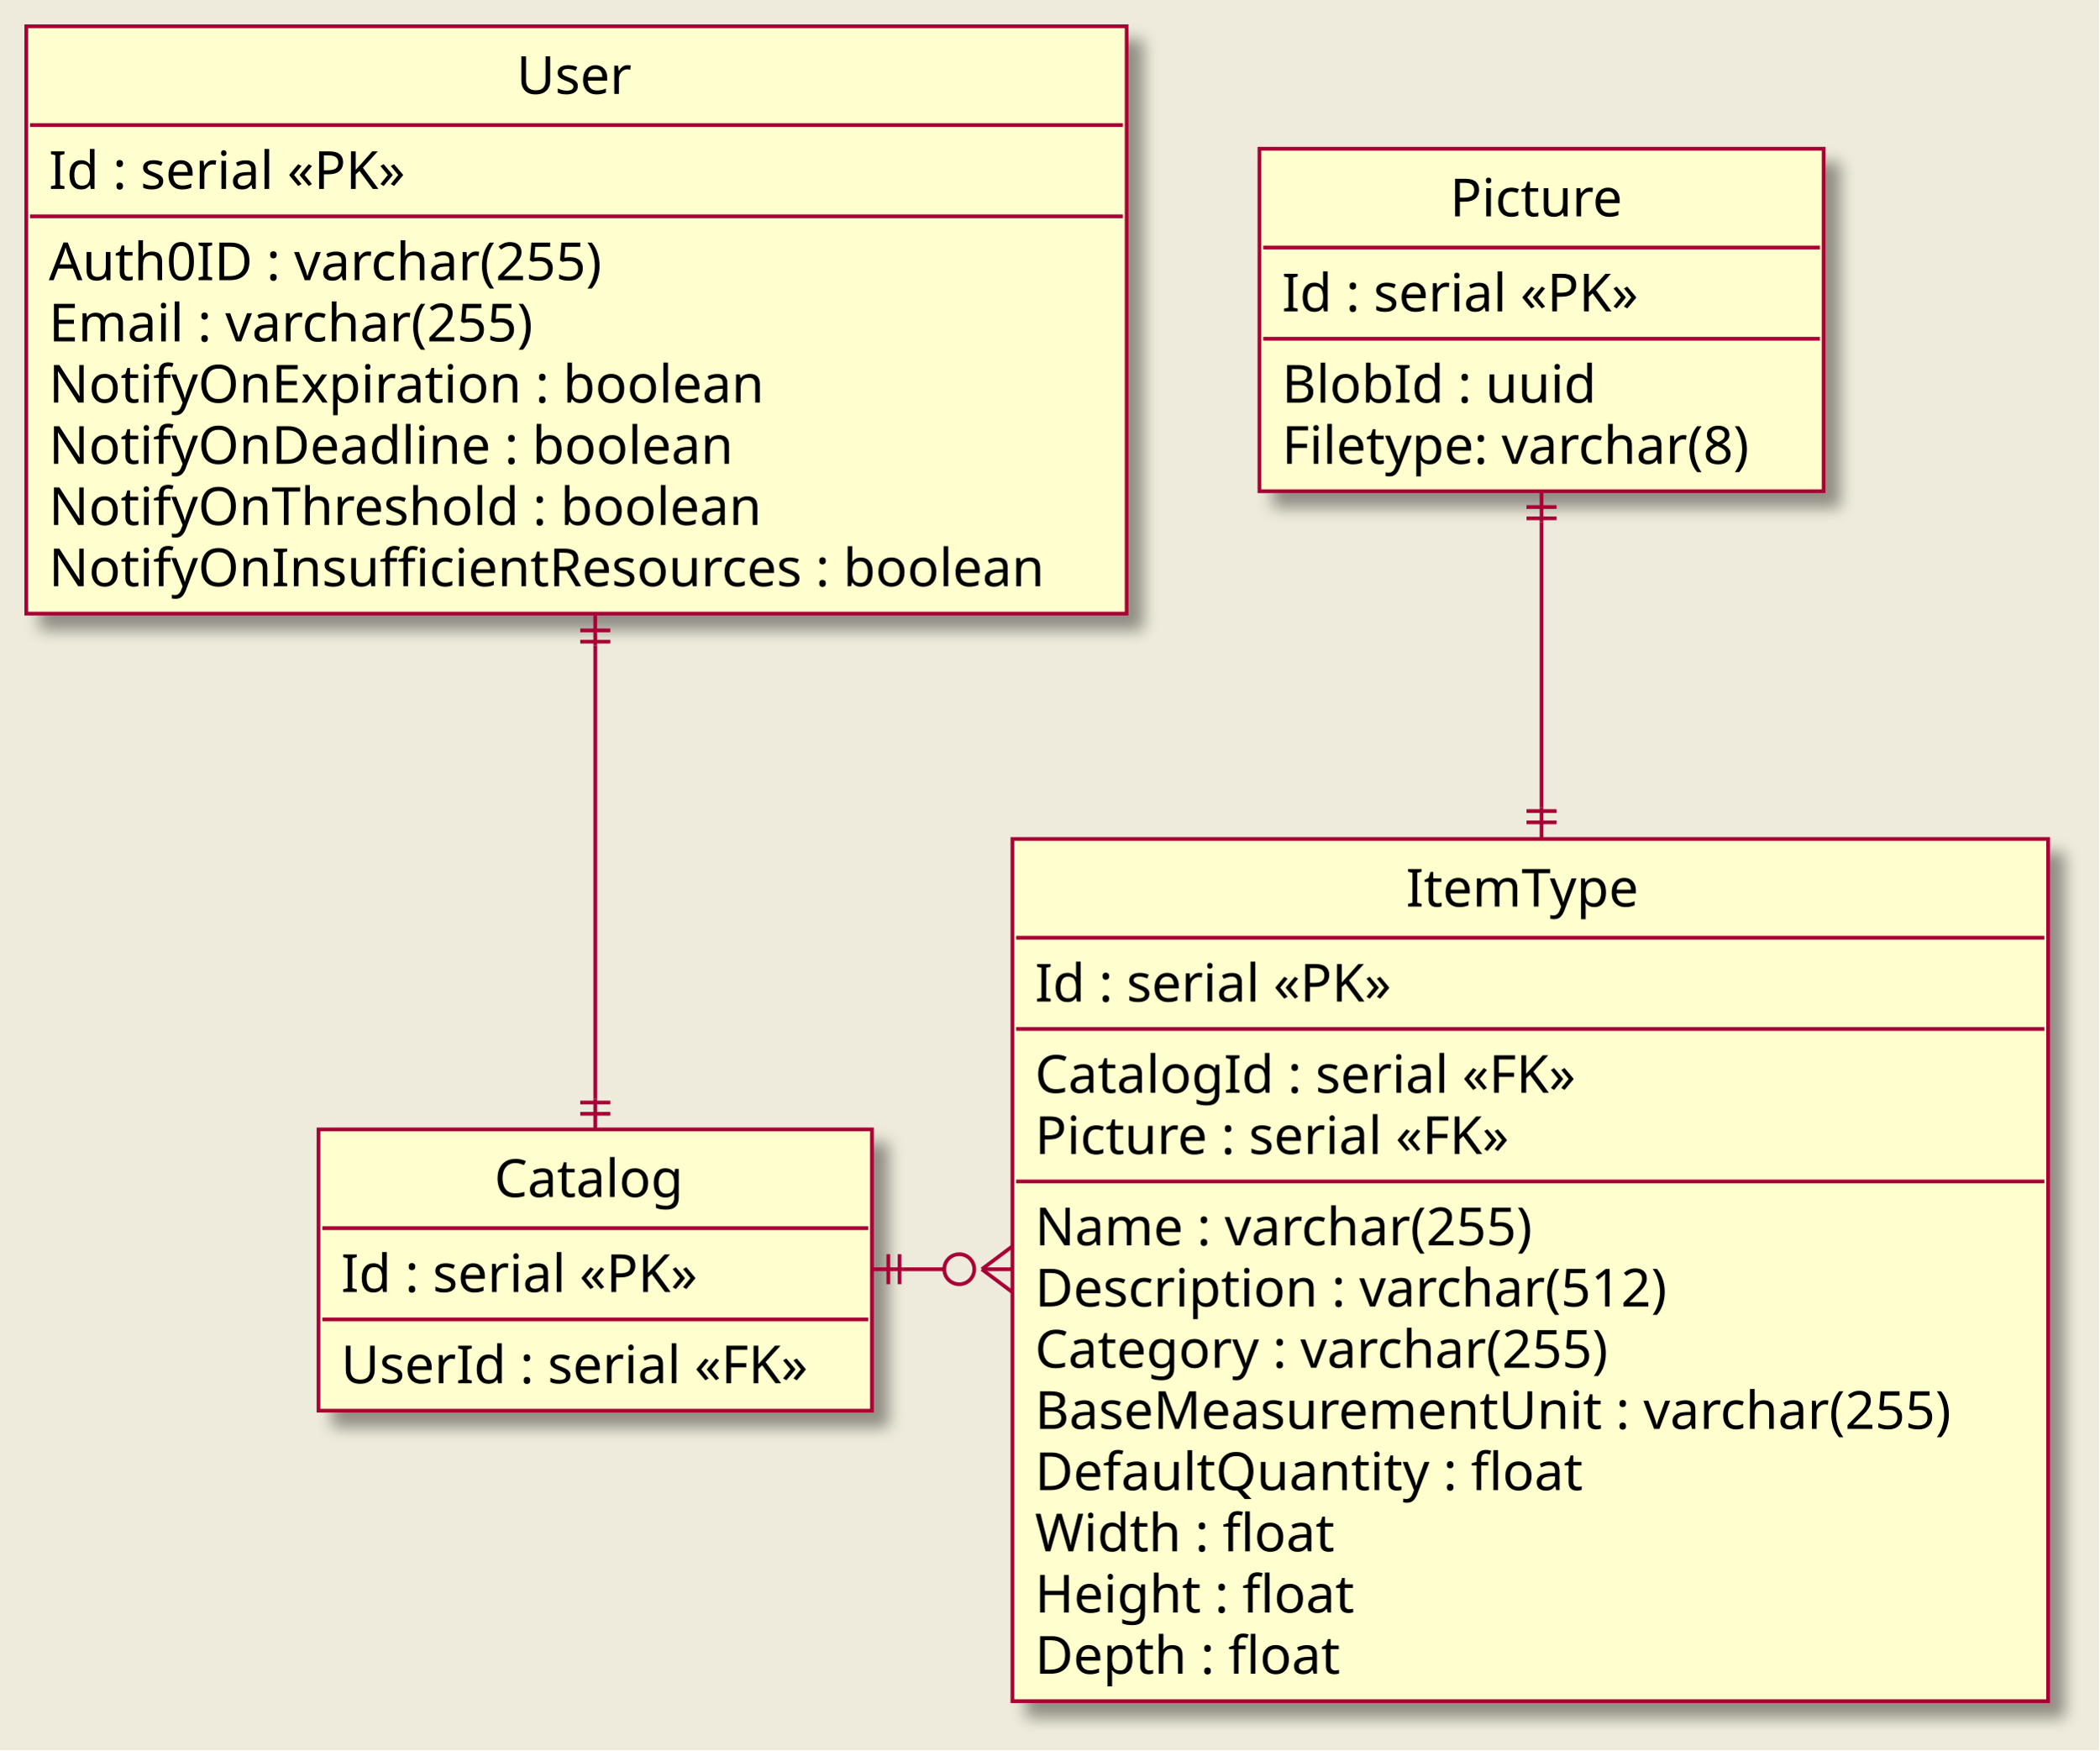
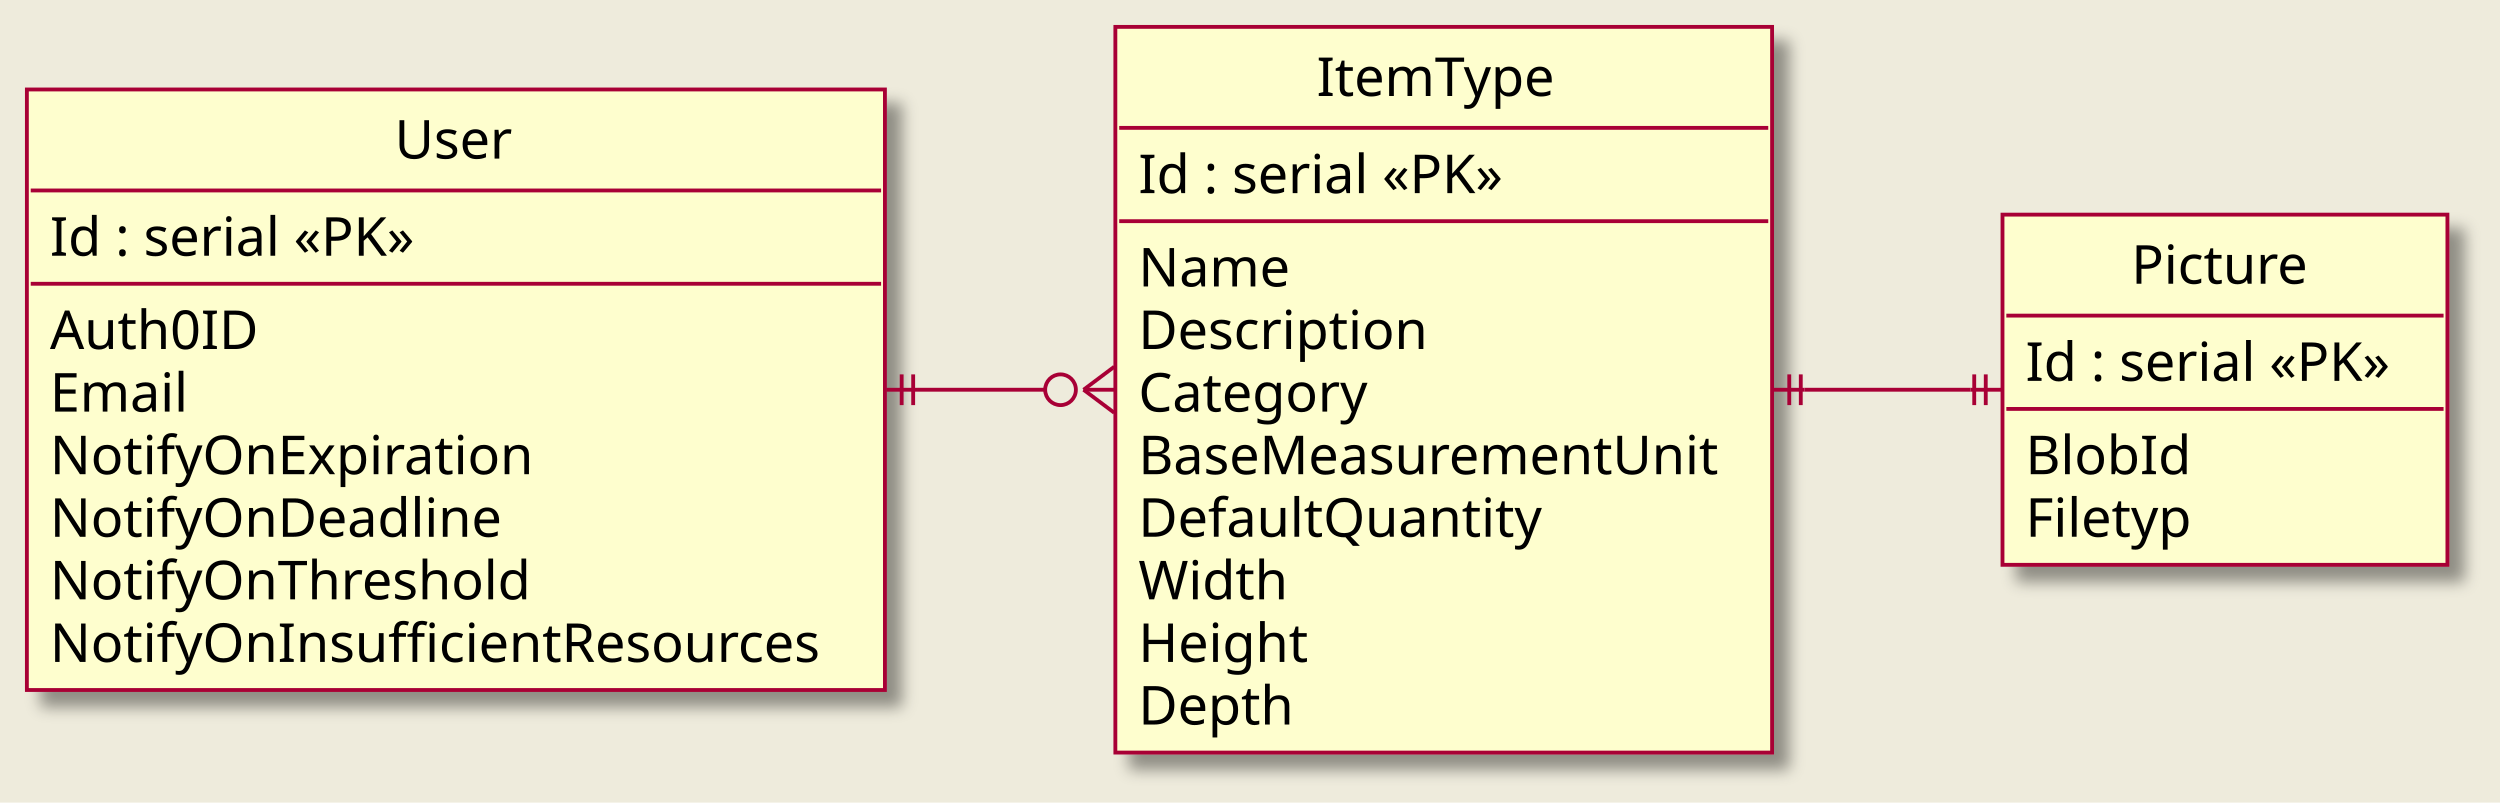
- <svg xmlns="http://www.w3.org/2000/svg" contentStyleType="text/css" data-diagram-type="CLASS" height="466px" preserveAspectRatio="none" style="width:559px;height:466px;background:#EEEBDC;" version="1.1" viewBox="0 0 559 466" width="559px" zoomAndPan="magnify">
+ <svg xmlns="http://www.w3.org/2000/svg" contentStyleType="text/css" data-diagram-type="CLASS" height="209px" preserveAspectRatio="none" style="width:651px;height:209px;background:#EEEBDC;" version="1.1" viewBox="0 0 651 209" width="651px" zoomAndPan="magnify">
  <defs>
-     <filter height="300%" id="f1o40xtcs7rka0" width="300%" x="-1" y="-1">
+     <filter height="300%" id="fhmtkjxrdt0al" width="300%" x="-1" y="-1">
      <feGaussianBlur result="blurOut" stdDeviation="2" />
      <feColorMatrix in="blurOut" result="blurOut2" type="matrix" values="0 0 0 0 0 0 0 0 0 0 0 0 0 0 0 0 0 0 .4 0" />
      <feOffset dx="4" dy="4" in="blurOut2" result="blurOut3" />
      <feBlend in="SourceGraphic" in2="blurOut3" mode="normal" />
    </filter>
  </defs>
  <g>
-     <rect fill="#EEEBDC" height="466" style="stroke:none;stroke-width:1;" width="559" x="0" y="0" />
+     <rect fill="#EEEBDC" height="209" style="stroke:none;stroke-width:1;" width="651" x="0" y="0" />
    <g class="entity" data-entity="User" data-source-line="7" data-uid="ent0002" id="entity_User">
-       <rect fill="#FEFECE" filter="url(#f1o40xtcs7rka0)" height="156.375" style="stroke:#A80036;stroke-width:1;" width="293.025" x="7" y="7" />
-       <text fill="#000000" font-family="sans-serif" font-size="14" lengthAdjust="spacing" textLength="31.91" x="137.558" y="24.995">User</text>
-       <line style="stroke:#A80036;stroke-width:1;" x1="8" x2="299.025" y1="33.297" y2="33.297" />
-       <text fill="#000000" font-family="sans-serif" font-size="14" lengthAdjust="spacing" textLength="103.858" x="13" y="50.292">Id : serial «PK»</text>
-       <line style="stroke:#A80036;stroke-width:1;" x1="8" x2="299.025" y1="57.594" y2="57.594" />
-       <text fill="#000000" font-family="sans-serif" font-size="14" lengthAdjust="spacing" textLength="161.417" x="13" y="74.589">Auth0ID : varchar(255)</text>
-       <text fill="#000000" font-family="sans-serif" font-size="14" lengthAdjust="spacing" textLength="143.63" x="13" y="90.886">Email : varchar(255)</text>
-       <text fill="#000000" font-family="sans-serif" font-size="14" lengthAdjust="spacing" textLength="202.173" x="13" y="107.183">NotifyOnExpiration : boolean</text>
-       <text fill="#000000" font-family="sans-serif" font-size="14" lengthAdjust="spacing" textLength="193.238" x="13" y="123.48">NotifyOnDeadline : boolean</text>
-       <text fill="#000000" font-family="sans-serif" font-size="14" lengthAdjust="spacing" textLength="200.416" x="13" y="139.776">NotifyOnThreshold : boolean</text>
-       <text fill="#000000" font-family="sans-serif" font-size="14" lengthAdjust="spacing" textLength="281.025" x="13" y="156.073">NotifyOnInsufficientResources : boolean</text>
+       <rect fill="#FEFECE" filter="url(#fhmtkjxrdt0al)" height="156.375" style="stroke:#A80036;stroke-width:1;" width="223.435" x="7" y="23.3" />
+       <text fill="#000000" font-family="sans-serif" font-size="14" lengthAdjust="spacing" textLength="31.91" x="102.763" y="41.295">User</text>
+       <line style="stroke:#A80036;stroke-width:1;" x1="8" x2="229.435" y1="49.597" y2="49.597" />
+       <text fill="#000000" font-family="sans-serif" font-size="14" lengthAdjust="spacing" textLength="103.858" x="13" y="66.592">Id : serial «PK»</text>
+       <line style="stroke:#A80036;stroke-width:1;" x1="8" x2="229.435" y1="73.894" y2="73.894" />
+       <text fill="#000000" font-family="sans-serif" font-size="14" lengthAdjust="spacing" textLength="56.629" x="13" y="90.889">Auth0ID</text>
+       <text fill="#000000" font-family="sans-serif" font-size="14" lengthAdjust="spacing" textLength="38.842" x="13" y="107.186">Email</text>
+       <text fill="#000000" font-family="sans-serif" font-size="14" lengthAdjust="spacing" textLength="132.583" x="13" y="123.483">NotifyOnExpiration</text>
+       <text fill="#000000" font-family="sans-serif" font-size="14" lengthAdjust="spacing" textLength="123.648" x="13" y="139.78">NotifyOnDeadline</text>
+       <text fill="#000000" font-family="sans-serif" font-size="14" lengthAdjust="spacing" textLength="130.826" x="13" y="156.076">NotifyOnThreshold</text>
+       <text fill="#000000" font-family="sans-serif" font-size="14" lengthAdjust="spacing" textLength="211.435" x="13" y="172.373">NotifyOnInsufficientResources</text>
    </g>
-     <g class="entity" data-entity="Catalog" data-source-line="18" data-uid="ent0003" id="entity_Catalog">
-       <rect fill="#FEFECE" filter="url(#f1o40xtcs7rka0)" height="74.891" style="stroke:#A80036;stroke-width:1;" width="147.379" x="84.82" y="300.71" />
-       <text fill="#000000" font-family="sans-serif" font-size="14" lengthAdjust="spacing" textLength="53.765" x="131.627" y="318.705">Catalog</text>
-       <line style="stroke:#A80036;stroke-width:1;" x1="85.82" x2="231.199" y1="327.007" y2="327.007" />
-       <text fill="#000000" font-family="sans-serif" font-size="14" lengthAdjust="spacing" textLength="103.858" x="90.82" y="344.002">Id : serial «PK»</text>
-       <line style="stroke:#A80036;stroke-width:1;" x1="85.82" x2="231.199" y1="351.304" y2="351.304" />
-       <text fill="#000000" font-family="sans-serif" font-size="14" lengthAdjust="spacing" textLength="135.379" x="90.82" y="368.299">UserId : serial «FK»</text>
+     <g class="entity" data-entity="ItemType" data-source-line="19" data-uid="ent0003" id="entity_ItemType">
+       <rect fill="#FEFECE" filter="url(#fhmtkjxrdt0al)" height="188.969" style="stroke:#A80036;stroke-width:1;" width="171.011" x="290.44" y="7" />
+       <text fill="#000000" font-family="sans-serif" font-size="14" lengthAdjust="spacing" textLength="66.206" x="342.842" y="24.995">ItemType</text>
+       <line style="stroke:#A80036;stroke-width:1;" x1="291.44" x2="460.451" y1="33.297" y2="33.297" />
+       <text fill="#000000" font-family="sans-serif" font-size="14" lengthAdjust="spacing" textLength="103.858" x="296.44" y="50.292">Id : serial «PK»</text>
+       <line style="stroke:#A80036;stroke-width:1;" x1="291.44" x2="460.451" y1="57.594" y2="57.594" />
+       <text fill="#000000" font-family="sans-serif" font-size="14" lengthAdjust="spacing" textLength="41.303" x="296.44" y="74.589">Name</text>
+       <text fill="#000000" font-family="sans-serif" font-size="14" lengthAdjust="spacing" textLength="79.734" x="296.44" y="90.886">Description</text>
+       <text fill="#000000" font-family="sans-serif" font-size="14" lengthAdjust="spacing" textLength="63.95" x="296.44" y="107.183">Category</text>
+       <text fill="#000000" font-family="sans-serif" font-size="14" lengthAdjust="spacing" textLength="159.011" x="296.44" y="123.48">BaseMeasurementUnit</text>
+       <text fill="#000000" font-family="sans-serif" font-size="14" lengthAdjust="spacing" textLength="111.651" x="296.44" y="139.776">DefaultQuantity</text>
+       <text fill="#000000" font-family="sans-serif" font-size="14" lengthAdjust="spacing" textLength="40.981" x="296.44" y="156.073">Width</text>
+       <text fill="#000000" font-family="sans-serif" font-size="14" lengthAdjust="spacing" textLength="46.279" x="296.44" y="172.37">Height</text>
+       <text fill="#000000" font-family="sans-serif" font-size="14" lengthAdjust="spacing" textLength="42.643" x="296.44" y="188.667">Depth</text>
    </g>
-     <g class="entity" data-entity="ItemType" data-source-line="24" data-uid="ent0004" id="entity_ItemType">
-       <rect fill="#FEFECE" filter="url(#f1o40xtcs7rka0)" height="229.562" style="stroke:#A80036;stroke-width:1;" width="275.799" x="269.61" y="223.38" />
-       <text fill="#000000" font-family="sans-serif" font-size="14" lengthAdjust="spacing" textLength="66.206" x="374.406" y="241.375">ItemType</text>
-       <line style="stroke:#A80036;stroke-width:1;" x1="270.61" x2="544.409" y1="249.677" y2="249.677" />
-       <text fill="#000000" font-family="sans-serif" font-size="14" lengthAdjust="spacing" textLength="103.858" x="275.61" y="266.672">Id : serial «PK»</text>
-       <line style="stroke:#A80036;stroke-width:1;" x1="270.61" x2="544.409" y1="273.974" y2="273.974" />
-       <text fill="#000000" font-family="sans-serif" font-size="14" lengthAdjust="spacing" textLength="157.233" x="275.61" y="290.969">CatalogId : serial «FK»</text>
-       <text fill="#000000" font-family="sans-serif" font-size="14" lengthAdjust="spacing" textLength="139.214" x="275.61" y="307.266">Picture : serial «FK»</text>
-       <line style="stroke:#A80036;stroke-width:1;" x1="270.61" x2="544.409" y1="314.567" y2="314.567" />
-       <text fill="#000000" font-family="sans-serif" font-size="14" lengthAdjust="spacing" textLength="146.091" x="275.61" y="331.563">Name : varchar(255)</text>
-       <text fill="#000000" font-family="sans-serif" font-size="14" lengthAdjust="spacing" textLength="184.523" x="275.61" y="347.86">Description : varchar(512)</text>
-       <text fill="#000000" font-family="sans-serif" font-size="14" lengthAdjust="spacing" textLength="168.738" x="275.61" y="364.156">Category : varchar(255)</text>
-       <text fill="#000000" font-family="sans-serif" font-size="14" lengthAdjust="spacing" textLength="263.799" x="275.61" y="380.453">BaseMeasurementUnit : varchar(255)</text>
-       <text fill="#000000" font-family="sans-serif" font-size="14" lengthAdjust="spacing" textLength="156.721" x="275.61" y="396.75">DefaultQuantity : float</text>
-       <text fill="#000000" font-family="sans-serif" font-size="14" lengthAdjust="spacing" textLength="86.051" x="275.61" y="413.047">Width : float</text>
-       <text fill="#000000" font-family="sans-serif" font-size="14" lengthAdjust="spacing" textLength="91.349" x="275.61" y="429.344">Height : float</text>
-       <text fill="#000000" font-family="sans-serif" font-size="14" lengthAdjust="spacing" textLength="87.712" x="275.61" y="445.641">Depth : float</text>
+     <g class="entity" data-entity="Picture" data-source-line="32" data-uid="ent0004" id="entity_Picture">
+       <rect fill="#FEFECE" filter="url(#fhmtkjxrdt0al)" height="91.188" style="stroke:#A80036;stroke-width:1;" width="115.858" x="521.45" y="55.89" />
+       <text fill="#000000" font-family="sans-serif" font-size="14" lengthAdjust="spacing" textLength="48.761" x="554.999" y="73.885">Picture</text>
+       <line style="stroke:#A80036;stroke-width:1;" x1="522.45" x2="636.308" y1="82.187" y2="82.187" />
+       <text fill="#000000" font-family="sans-serif" font-size="14" lengthAdjust="spacing" textLength="103.858" x="527.45" y="99.182">Id : serial «PK»</text>
+       <line style="stroke:#A80036;stroke-width:1;" x1="522.45" x2="636.308" y1="106.484" y2="106.484" />
+       <text fill="#000000" font-family="sans-serif" font-size="14" lengthAdjust="spacing" textLength="43.962" x="527.45" y="123.479">BlobId</text>
+       <text fill="#000000" font-family="sans-serif" font-size="14" lengthAdjust="spacing" textLength="47.106" x="527.45" y="139.776">Filetyp</text>
    </g>
-     <g class="entity" data-entity="Picture" data-source-line="40" data-uid="ent0005" id="entity_Picture">
-       <rect fill="#FEFECE" filter="url(#f1o40xtcs7rka0)" height="91.188" style="stroke:#A80036;stroke-width:1;" width="150.243" x="335.39" y="39.6" />
-       <text fill="#000000" font-family="sans-serif" font-size="14" lengthAdjust="spacing" textLength="48.761" x="386.131" y="57.595">Picture</text>
-       <line style="stroke:#A80036;stroke-width:1;" x1="336.39" x2="484.633" y1="65.897" y2="65.897" />
-       <text fill="#000000" font-family="sans-serif" font-size="14" lengthAdjust="spacing" textLength="103.858" x="341.39" y="82.892">Id : serial «PK»</text>
-       <line style="stroke:#A80036;stroke-width:1;" x1="336.39" x2="484.633" y1="90.194" y2="90.194" />
-       <text fill="#000000" font-family="sans-serif" font-size="14" lengthAdjust="spacing" textLength="88.102" x="341.39" y="107.189">BlobId : uuid</text>
-       <text fill="#000000" font-family="sans-serif" font-size="14" lengthAdjust="spacing" textLength="138.243" x="341.39" y="123.486">Filetype: varchar(8)</text>
+     <g class="link" data-entity-1="User" data-entity-2="ItemType" data-source-line="39" data-uid="lnk5" id="link_User_ItemType">
+       <path codeLine="39" d="M238.79,101.49 C258.69,101.49 253.13,101.49 272.16,101.49" fill="none" id="User-ItemType" style="stroke:#A80036;stroke-width:1;" />
+       <line style="stroke:#A80036;stroke-width:1;" x1="234.79" x2="234.79" y1="105.49" y2="97.49" />
+       <line style="stroke:#A80036;stroke-width:1;" x1="237.79" x2="237.79" y1="105.49" y2="97.49" />
+       <line style="stroke:#A80036;stroke-width:1;" x1="238.79" x2="230.79" y1="101.49" y2="101.49" />
+       <line style="stroke:#A80036;stroke-width:1;" x1="282.16" x2="290.16" y1="101.49" y2="95.49" />
+       <line style="stroke:#A80036;stroke-width:1;" x1="282.16" x2="290.16" y1="101.49" y2="107.49" />
+       <line style="stroke:#A80036;stroke-width:1;" x1="282.16" x2="290.16" y1="101.49" y2="101.49" />
+       <ellipse cx="276.16" cy="101.49" fill="none" rx="4" ry="4" style="stroke:#A80036;stroke-width:1;" />
    </g>
-     <g class="link" data-entity-1="User" data-entity-2="Catalog" data-source-line="47" data-uid="lnk6" id="link_User_Catalog">
-       <path codeLine="47" d="M158.51,171.84 C158.51,217.39 158.51,256.63 158.51,292.55" fill="none" id="User-Catalog" style="stroke:#A80036;stroke-width:1;" />
-       <line style="stroke:#A80036;stroke-width:1;" x1="154.51" x2="162.51" y1="167.84" y2="167.84" />
-       <line style="stroke:#A80036;stroke-width:1;" x1="154.51" x2="162.51" y1="170.84" y2="170.84" />
-       <line style="stroke:#A80036;stroke-width:1;" x1="158.51" x2="158.51" y1="171.84" y2="163.84" />
-       <line style="stroke:#A80036;stroke-width:1;" x1="162.51" x2="154.51" y1="296.55" y2="296.55" />
-       <line style="stroke:#A80036;stroke-width:1;" x1="162.51" x2="154.51" y1="293.55" y2="293.55" />
-       <line style="stroke:#A80036;stroke-width:1;" x1="158.51" x2="158.51" y1="292.55" y2="300.55" />
-     </g>
-     <g class="link" data-entity-1="Catalog" data-entity-2="ItemType" data-source-line="48" data-uid="lnk7" id="link_Catalog_ItemType">
-       <path codeLine="48" d="M240.55,337.94 C252.3,337.94 238.78,337.94 251.45,337.94" fill="none" id="Catalog-ItemType" style="stroke:#A80036;stroke-width:1;" />
-       <line style="stroke:#A80036;stroke-width:1;" x1="236.55" x2="236.55" y1="341.94" y2="333.94" />
-       <line style="stroke:#A80036;stroke-width:1;" x1="239.55" x2="239.55" y1="341.94" y2="333.94" />
-       <line style="stroke:#A80036;stroke-width:1;" x1="240.55" x2="232.55" y1="337.94" y2="337.94" />
-       <line style="stroke:#A80036;stroke-width:1;" x1="261.45" x2="269.45" y1="337.94" y2="331.94" />
-       <line style="stroke:#A80036;stroke-width:1;" x1="261.45" x2="269.45" y1="337.94" y2="343.94" />
-       <line style="stroke:#A80036;stroke-width:1;" x1="261.45" x2="269.45" y1="337.94" y2="337.94" />
-       <ellipse cx="255.45" cy="337.94" fill="none" rx="4" ry="4" style="stroke:#A80036;stroke-width:1;" />
-     </g>
-     <g class="link" data-entity-1="Picture" data-entity-2="ItemType" data-source-line="49" data-uid="lnk9" id="link_Picture_ItemType">
-       <path codeLine="49" d="M410.51,139 C410.51,164.84 410.51,182.4 410.51,214.95" fill="none" id="Picture-ItemType" style="stroke:#A80036;stroke-width:1;" />
-       <line style="stroke:#A80036;stroke-width:1;" x1="406.51" x2="414.51" y1="135" y2="135" />
-       <line style="stroke:#A80036;stroke-width:1;" x1="406.51" x2="414.51" y1="138" y2="138" />
-       <line style="stroke:#A80036;stroke-width:1;" x1="410.51" x2="410.51" y1="139" y2="131" />
-       <line style="stroke:#A80036;stroke-width:1;" x1="414.51" x2="406.51" y1="218.95" y2="218.95" />
-       <line style="stroke:#A80036;stroke-width:1;" x1="414.51" x2="406.51" y1="215.95" y2="215.95" />
-       <line style="stroke:#A80036;stroke-width:1;" x1="410.51" x2="410.51" y1="214.95" y2="222.95" />
+     <g class="link" data-entity-1="ItemType" data-entity-2="Picture" data-source-line="40" data-uid="lnk6" id="link_ItemType_Picture">
+       <path codeLine="40" d="M469.92,101.49 C489.87,101.49 494.65,101.49 513.09,101.49" fill="none" id="ItemType-Picture" style="stroke:#A80036;stroke-width:1;" />
+       <line style="stroke:#A80036;stroke-width:1;" x1="465.92" x2="465.92" y1="105.49" y2="97.49" />
+       <line style="stroke:#A80036;stroke-width:1;" x1="468.92" x2="468.92" y1="105.49" y2="97.49" />
+       <line style="stroke:#A80036;stroke-width:1;" x1="469.92" x2="461.92" y1="101.49" y2="101.49" />
+       <line style="stroke:#A80036;stroke-width:1;" x1="517.09" x2="517.09" y1="97.49" y2="105.49" />
+       <line style="stroke:#A80036;stroke-width:1;" x1="514.09" x2="514.09" y1="97.49" y2="105.49" />
+       <line style="stroke:#A80036;stroke-width:1;" x1="513.09" x2="521.09" y1="101.49" y2="101.49" />
    </g>
  </g>
</svg>
